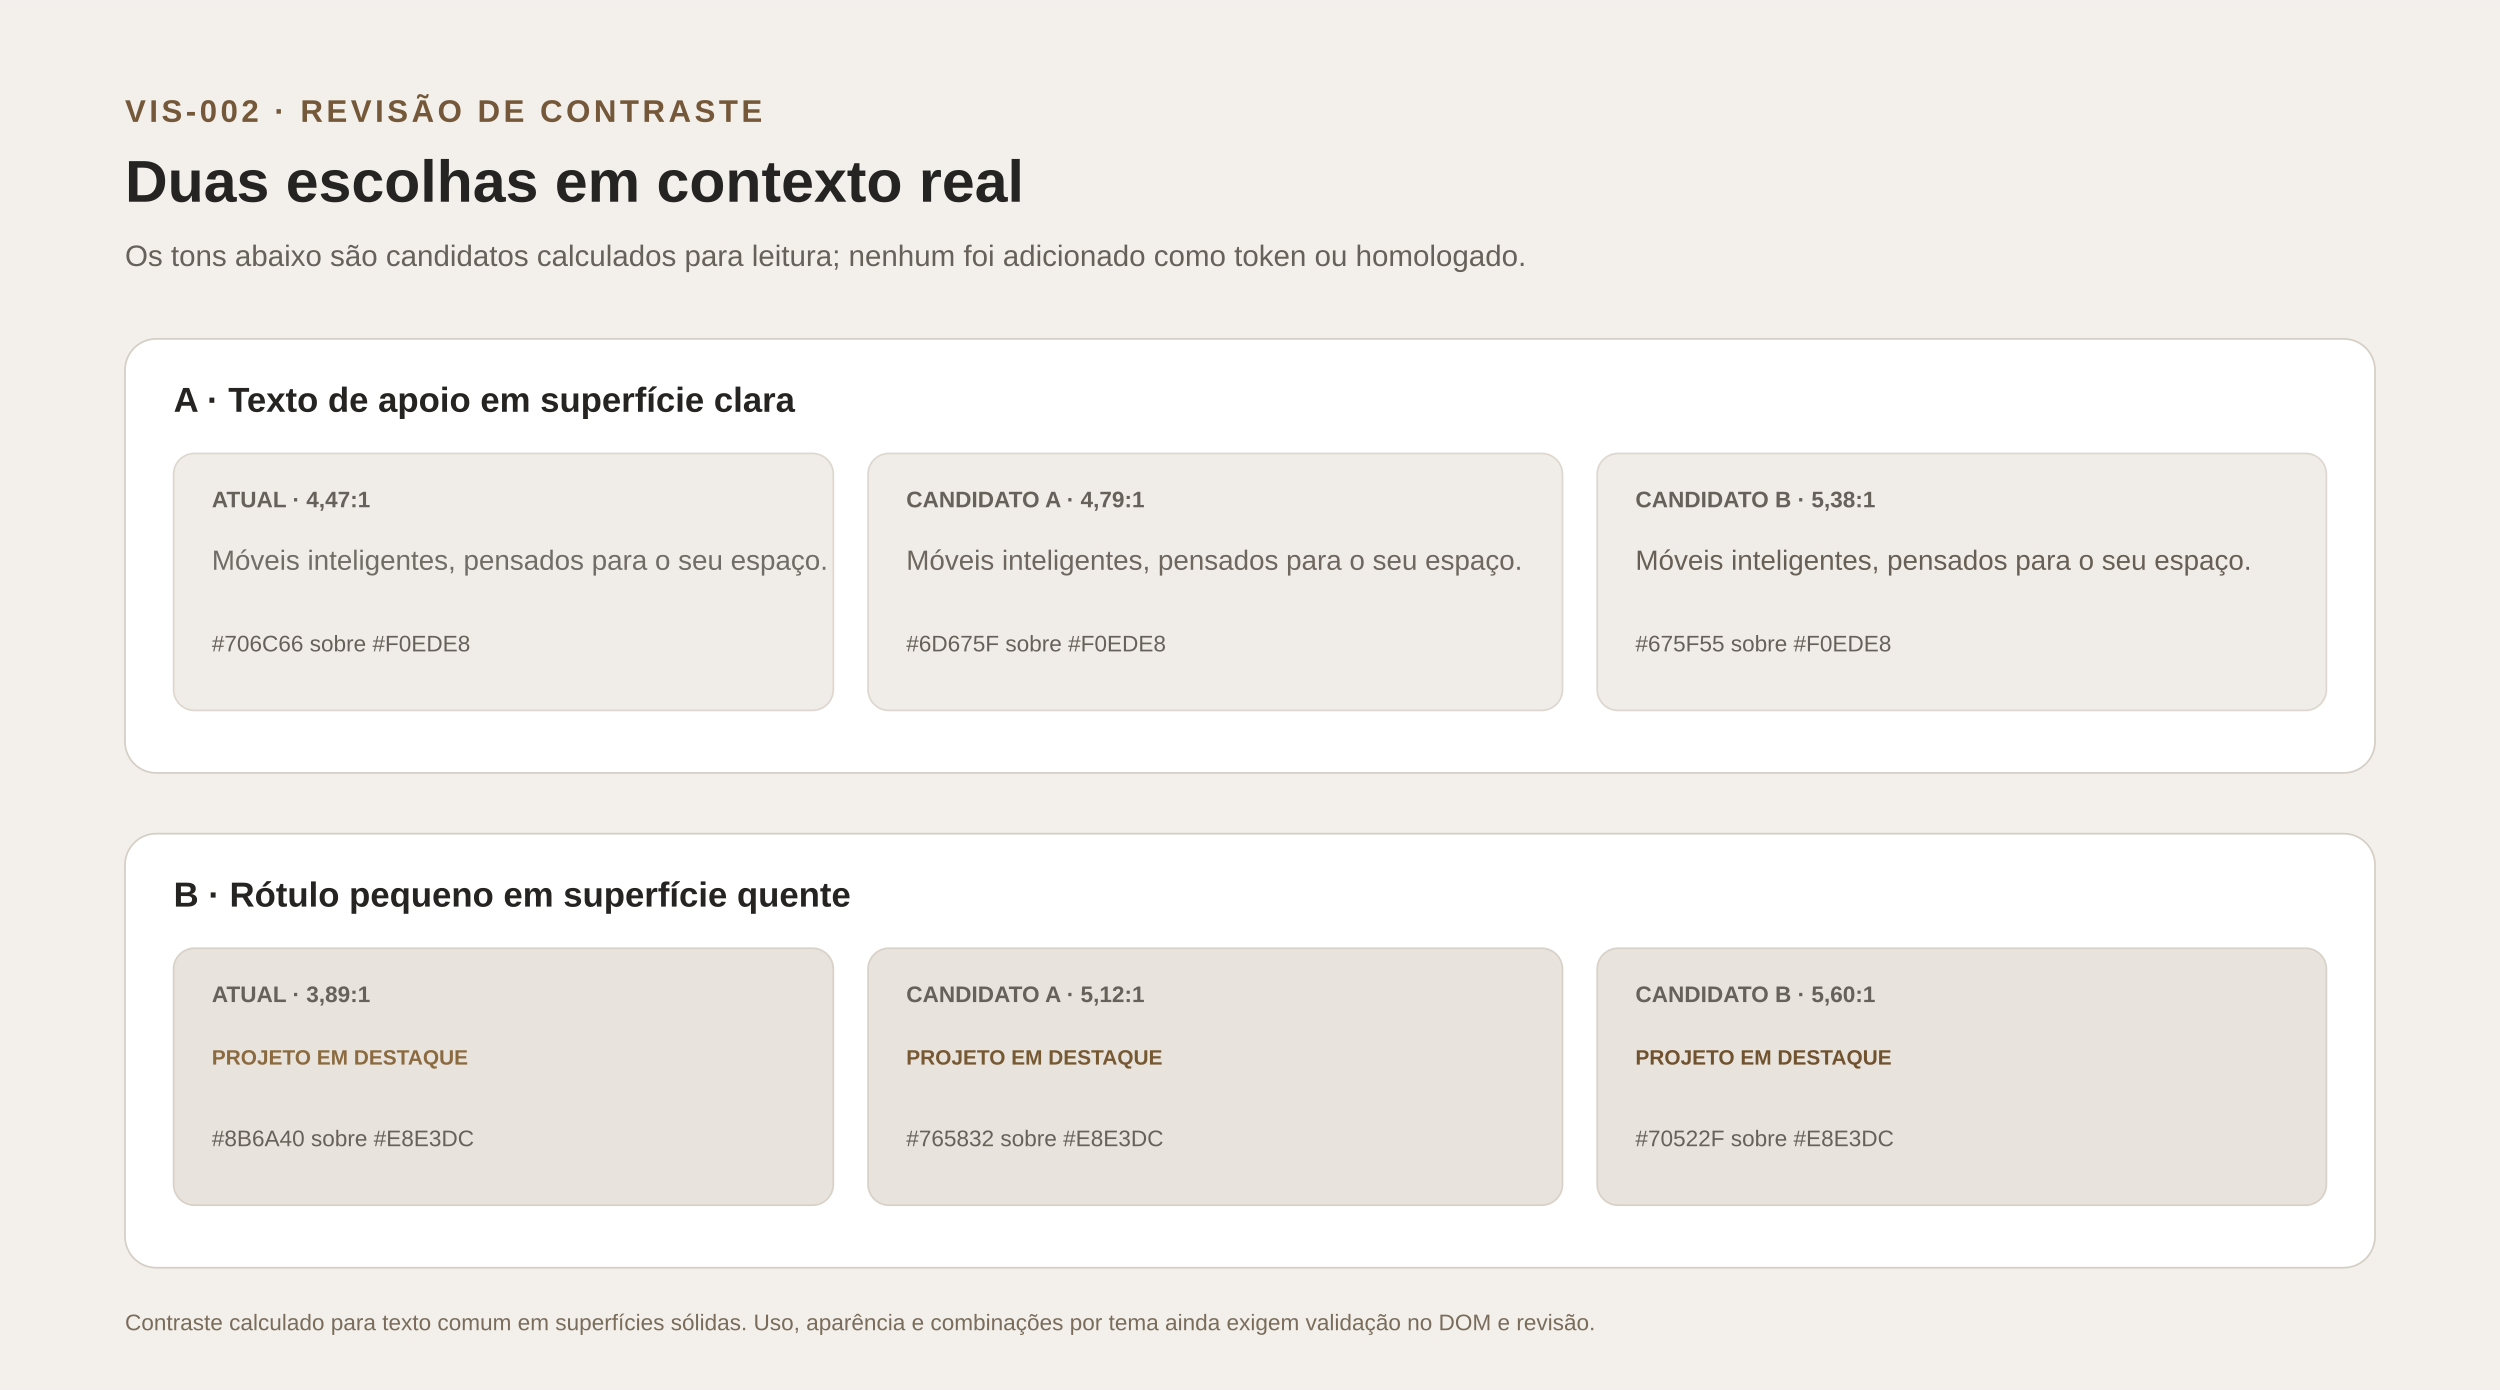
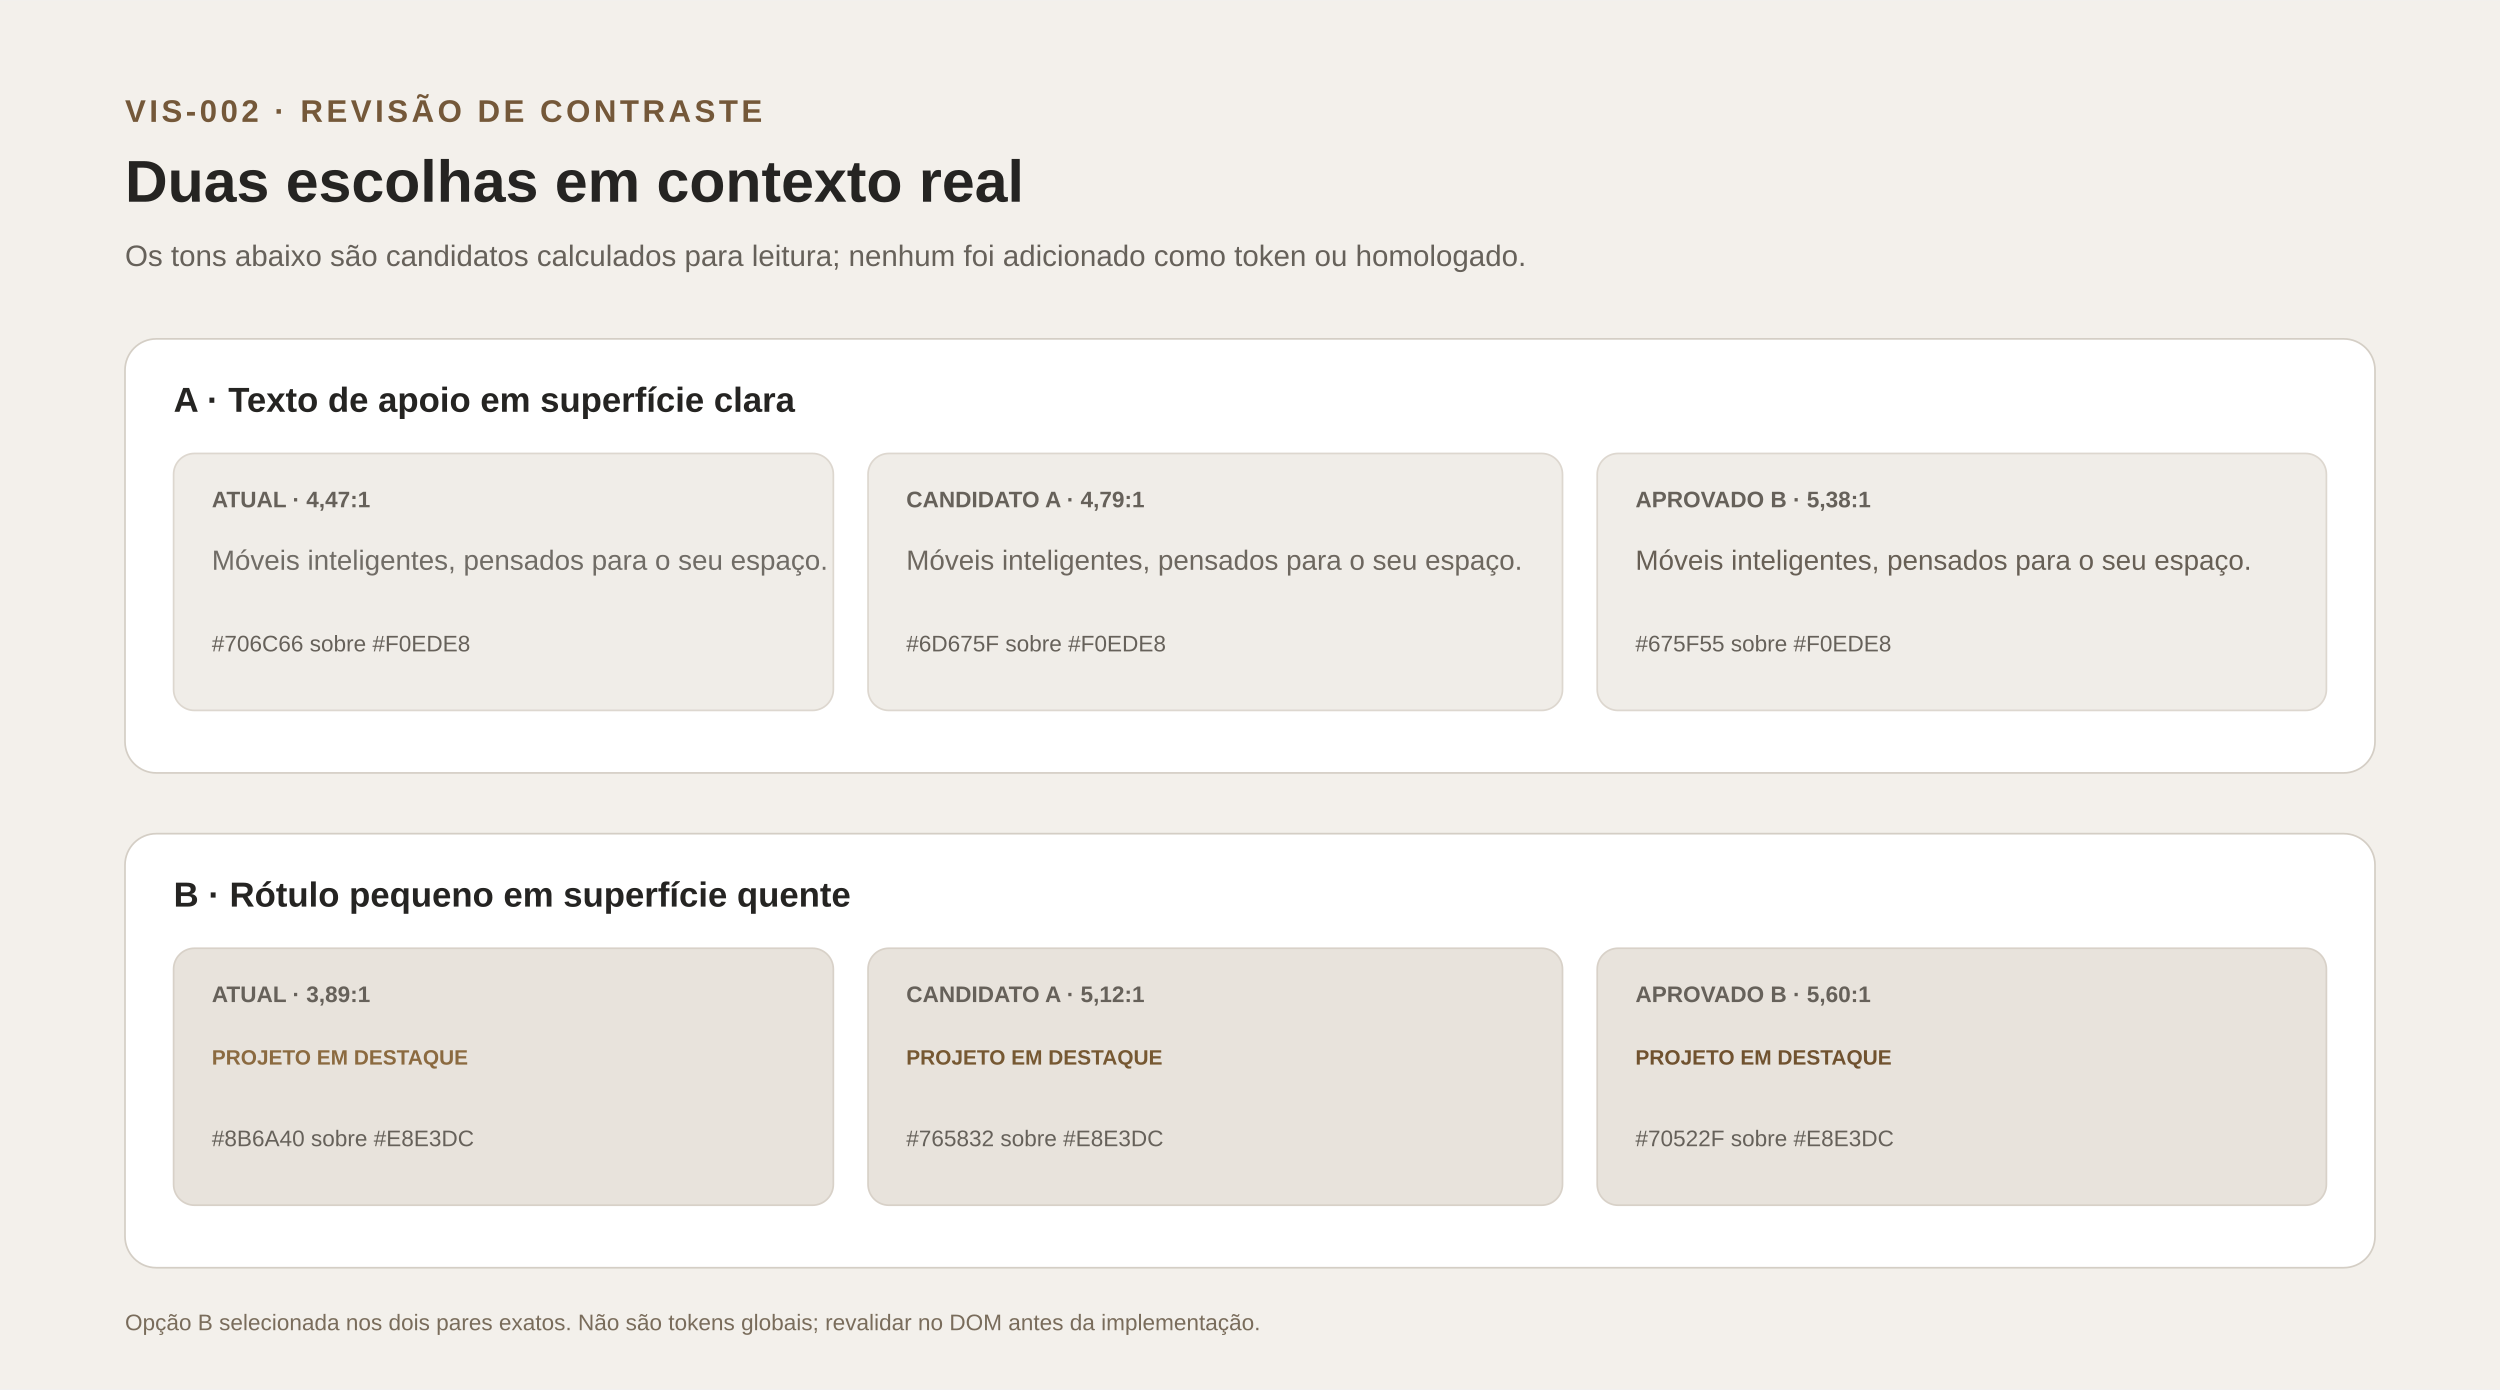
<svg xmlns="http://www.w3.org/2000/svg" width="1200" height="667" viewBox="0 0 1440 800">
  <rect width="1440" height="800" fill="#f3f0eb" />
  <text x="72" y="70" font-family="Arial,sans-serif" font-size="18" font-weight="700" fill="#745839" letter-spacing="2">VIS-002 · REVISÃO DE CONTRASTE</text>
  <text x="72" y="116" font-family="Arial,sans-serif" font-size="34" font-weight="700" fill="#252422">Duas escolhas em contexto real</text>
  <text x="72" y="153" font-family="Arial,sans-serif" font-size="17" fill="#66615a">Os tons abaixo são candidatos calculados para leitura; nenhum foi adicionado como token ou homologado.</text>
  <g transform="translate(72 195)">
    <rect width="1296" height="250" rx="18" fill="#fff" stroke="#d4cec5" />
    <text x="28" y="42" font-family="Arial,sans-serif" font-size="20" font-weight="700" fill="#252422">A · Texto de apoio em superfície clara</text>
    <rect x="28" y="66" width="380" height="148" rx="12" fill="#F0EDE8" stroke="#ddd7cf" />
    <text x="50" y="97" font-family="Arial,sans-serif" font-size="13" font-weight="700" fill="#66615a">ATUAL · 4,47:1</text>
    <text x="50" y="133" font-family="Arial,sans-serif" font-size="16" fill="#706C66">Móveis inteligentes, pensados para o seu espaço.</text>
    <text x="50" y="180" font-family="Arial,sans-serif" font-size="13" fill="#66615a">#706C66 sobre #F0EDE8</text>
    <rect x="428" y="66" width="400" height="148" rx="12" fill="#F0EDE8" stroke="#ddd7cf" />
    <text x="450" y="97" font-family="Arial,sans-serif" font-size="13" font-weight="700" fill="#66615a">CANDIDATO A · 4,79:1</text>
    <text x="450" y="133" font-family="Arial,sans-serif" font-size="16" fill="#6D675F">Móveis inteligentes, pensados para o seu espaço.</text>
    <text x="450" y="180" font-family="Arial,sans-serif" font-size="13" fill="#66615a">#6D675F sobre #F0EDE8</text>
    <rect x="848" y="66" width="420" height="148" rx="12" fill="#F0EDE8" stroke="#ddd7cf" />
-     <text x="870" y="97" font-family="Arial,sans-serif" font-size="13" font-weight="700" fill="#66615a">CANDIDATO B · 5,38:1</text>
+     <text x="870" y="97" font-family="Arial,sans-serif" font-size="13" font-weight="700" fill="#66615a">APROVADO B · 5,38:1</text>
    <text x="870" y="133" font-family="Arial,sans-serif" font-size="16" fill="#675F55">Móveis inteligentes, pensados para o seu espaço.</text>
    <text x="870" y="180" font-family="Arial,sans-serif" font-size="13" fill="#66615a">#675F55 sobre #F0EDE8</text>
  </g>
  <g transform="translate(72 480)">
    <rect width="1296" height="250" rx="18" fill="#fff" stroke="#d4cec5" />
    <text x="28" y="42" font-family="Arial,sans-serif" font-size="20" font-weight="700" fill="#252422">B · Rótulo pequeno em superfície quente</text>
    <rect x="28" y="66" width="380" height="148" rx="12" fill="#E8E3DC" stroke="#d8d1c8" />
    <text x="50" y="97" font-family="Arial,sans-serif" font-size="13" font-weight="700" fill="#66615a">ATUAL · 3,89:1</text>
    <text x="50" y="133" font-family="Arial,sans-serif" font-size="12" font-weight="700" fill="#8B6A40">PROJETO EM DESTAQUE</text>
    <text x="50" y="180" font-family="Arial,sans-serif" font-size="13" fill="#66615a">#8B6A40 sobre #E8E3DC</text>
    <rect x="428" y="66" width="400" height="148" rx="12" fill="#E8E3DC" stroke="#d8d1c8" />
    <text x="450" y="97" font-family="Arial,sans-serif" font-size="13" font-weight="700" fill="#66615a">CANDIDATO A · 5,12:1</text>
    <text x="450" y="133" font-family="Arial,sans-serif" font-size="12" font-weight="700" fill="#765832">PROJETO EM DESTAQUE</text>
    <text x="450" y="180" font-family="Arial,sans-serif" font-size="13" fill="#66615a">#765832 sobre #E8E3DC</text>
    <rect x="848" y="66" width="420" height="148" rx="12" fill="#E8E3DC" stroke="#d8d1c8" />
-     <text x="870" y="97" font-family="Arial,sans-serif" font-size="13" font-weight="700" fill="#66615a">CANDIDATO B · 5,60:1</text>
+     <text x="870" y="97" font-family="Arial,sans-serif" font-size="13" font-weight="700" fill="#66615a">APROVADO B · 5,60:1</text>
    <text x="870" y="133" font-family="Arial,sans-serif" font-size="12" font-weight="700" fill="#70522F">PROJETO EM DESTAQUE</text>
    <text x="870" y="180" font-family="Arial,sans-serif" font-size="13" fill="#66615a">#70522F sobre #E8E3DC</text>
  </g>
-   <text x="72" y="766" font-family="Arial,sans-serif" font-size="13" fill="#796c5b">Contraste calculado para texto comum em superfícies sólidas. Uso, aparência e combinações por tema ainda exigem validação no DOM e revisão.</text>
+   <text x="72" y="766" font-family="Arial,sans-serif" font-size="13" fill="#796c5b">Opção B selecionada nos dois pares exatos. Não são tokens globais; revalidar no DOM antes da implementação.</text>
</svg>
